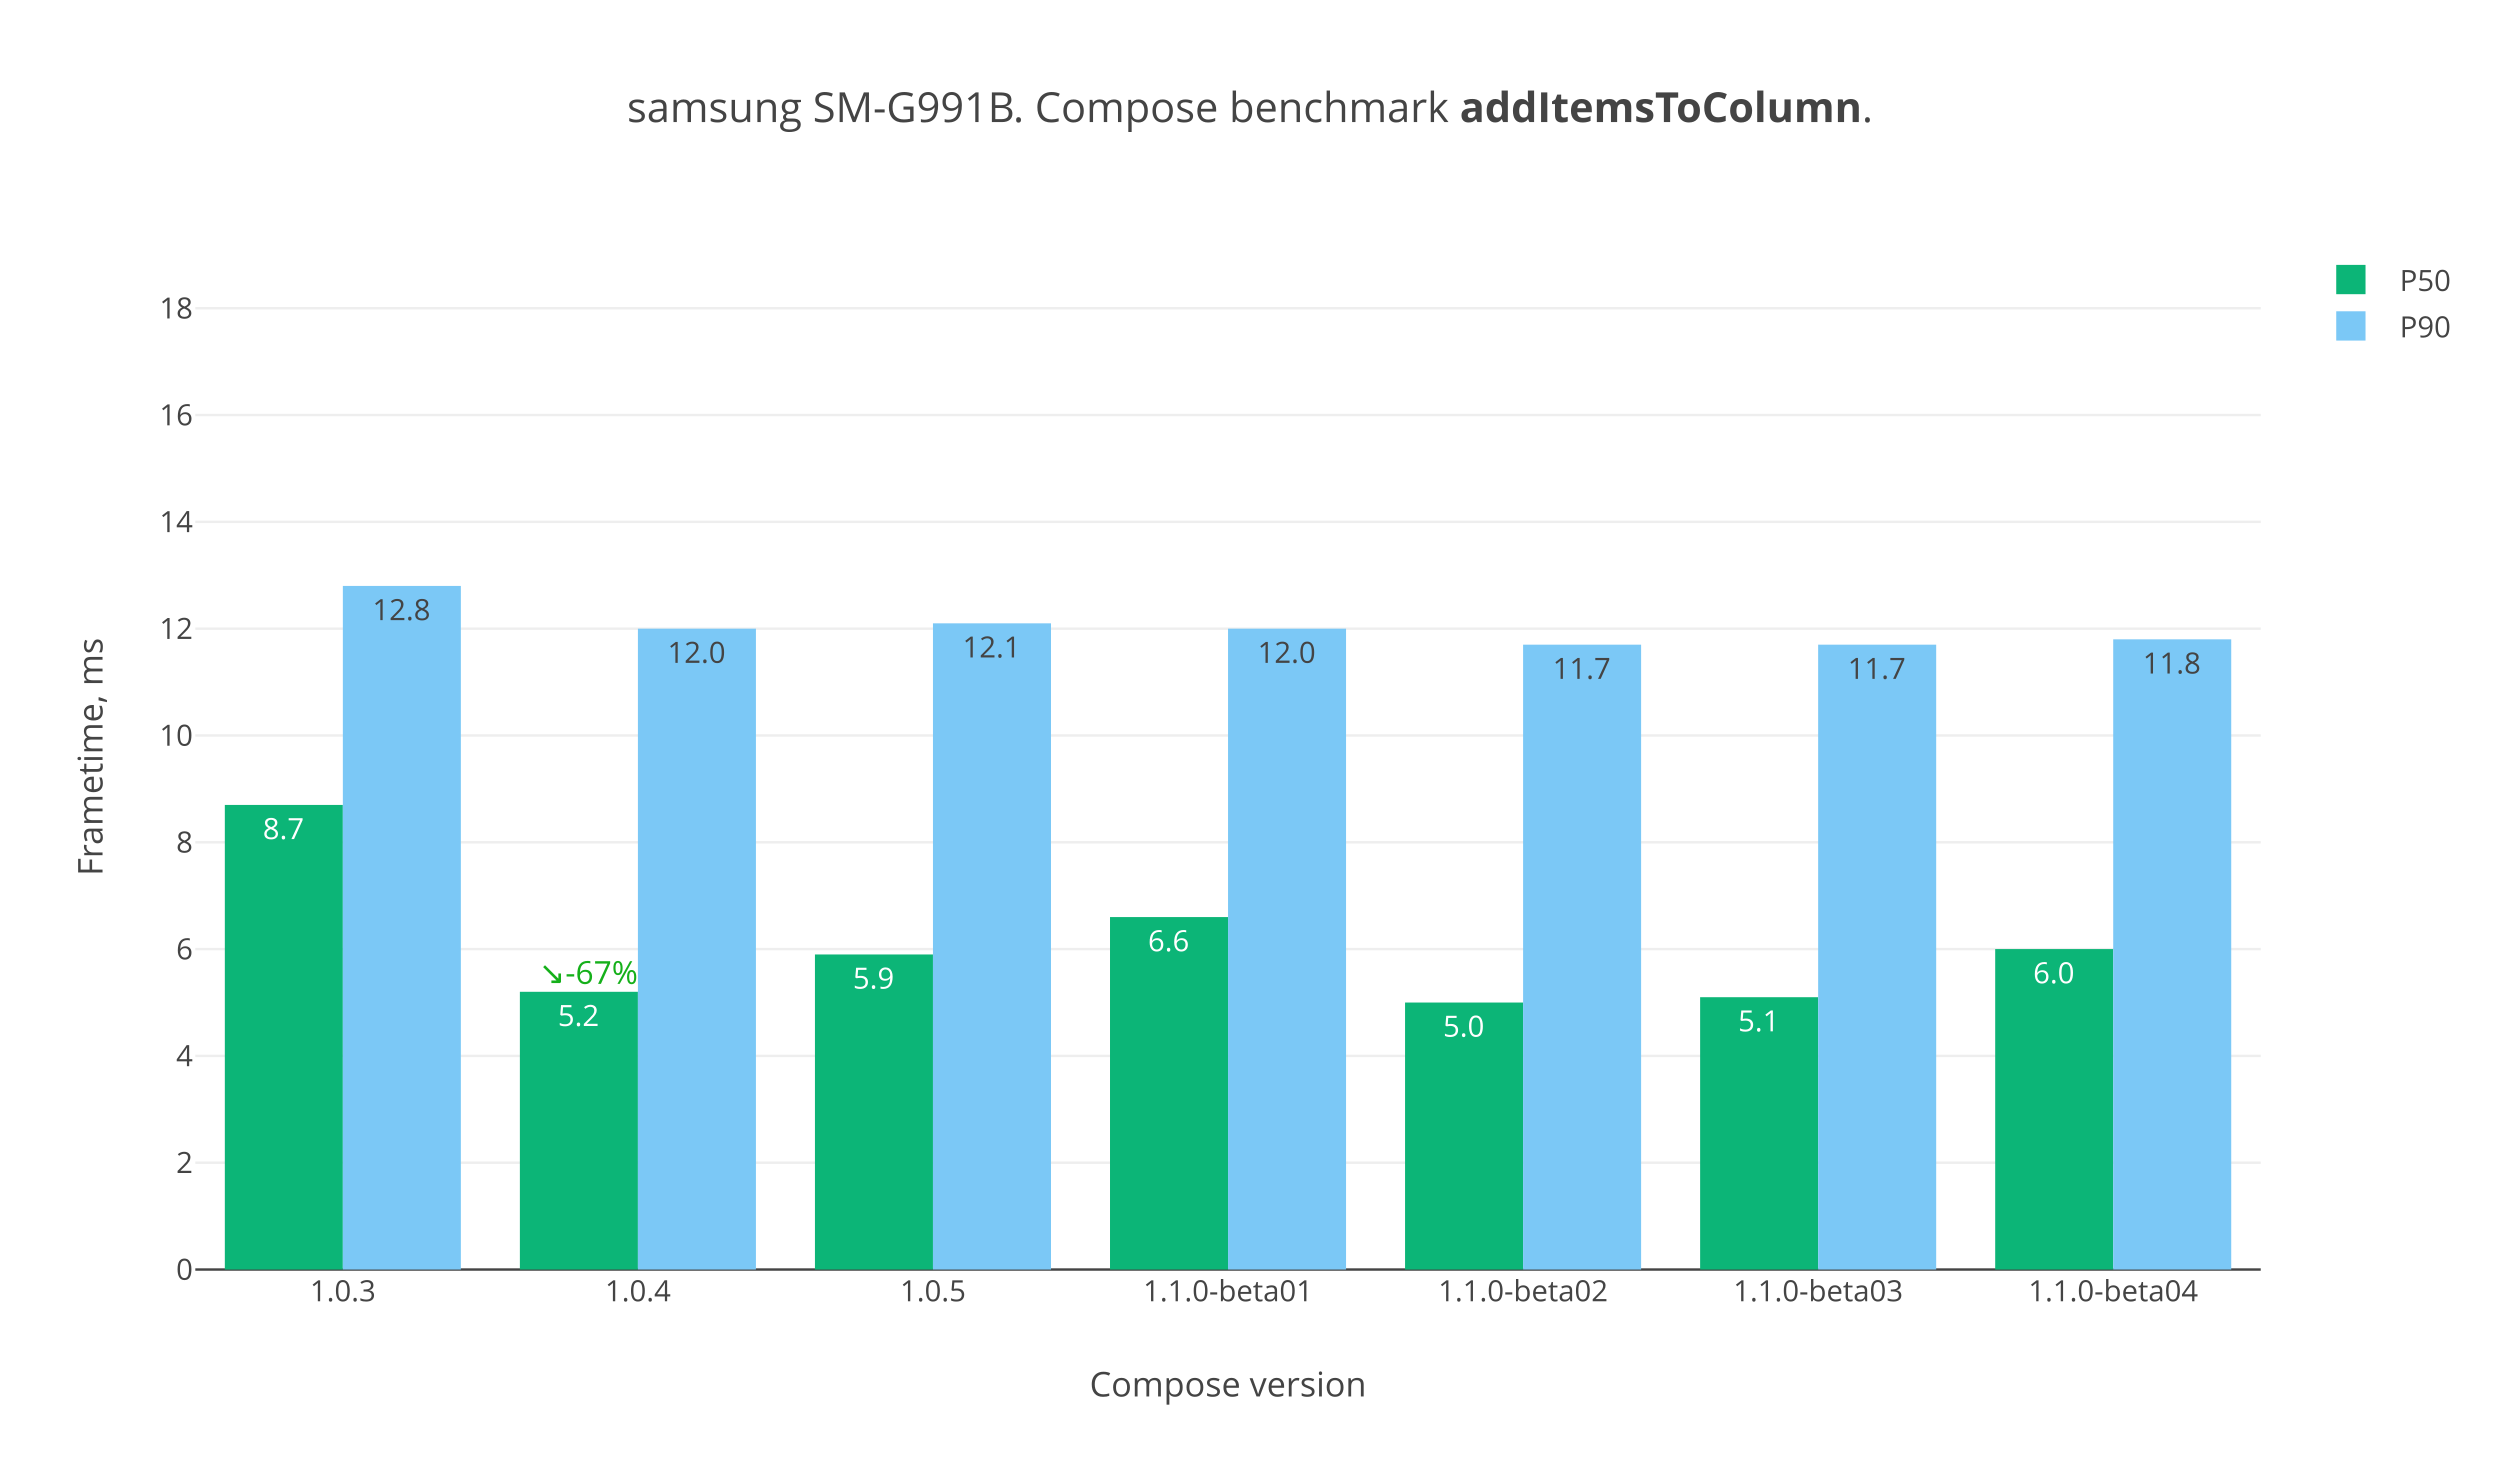
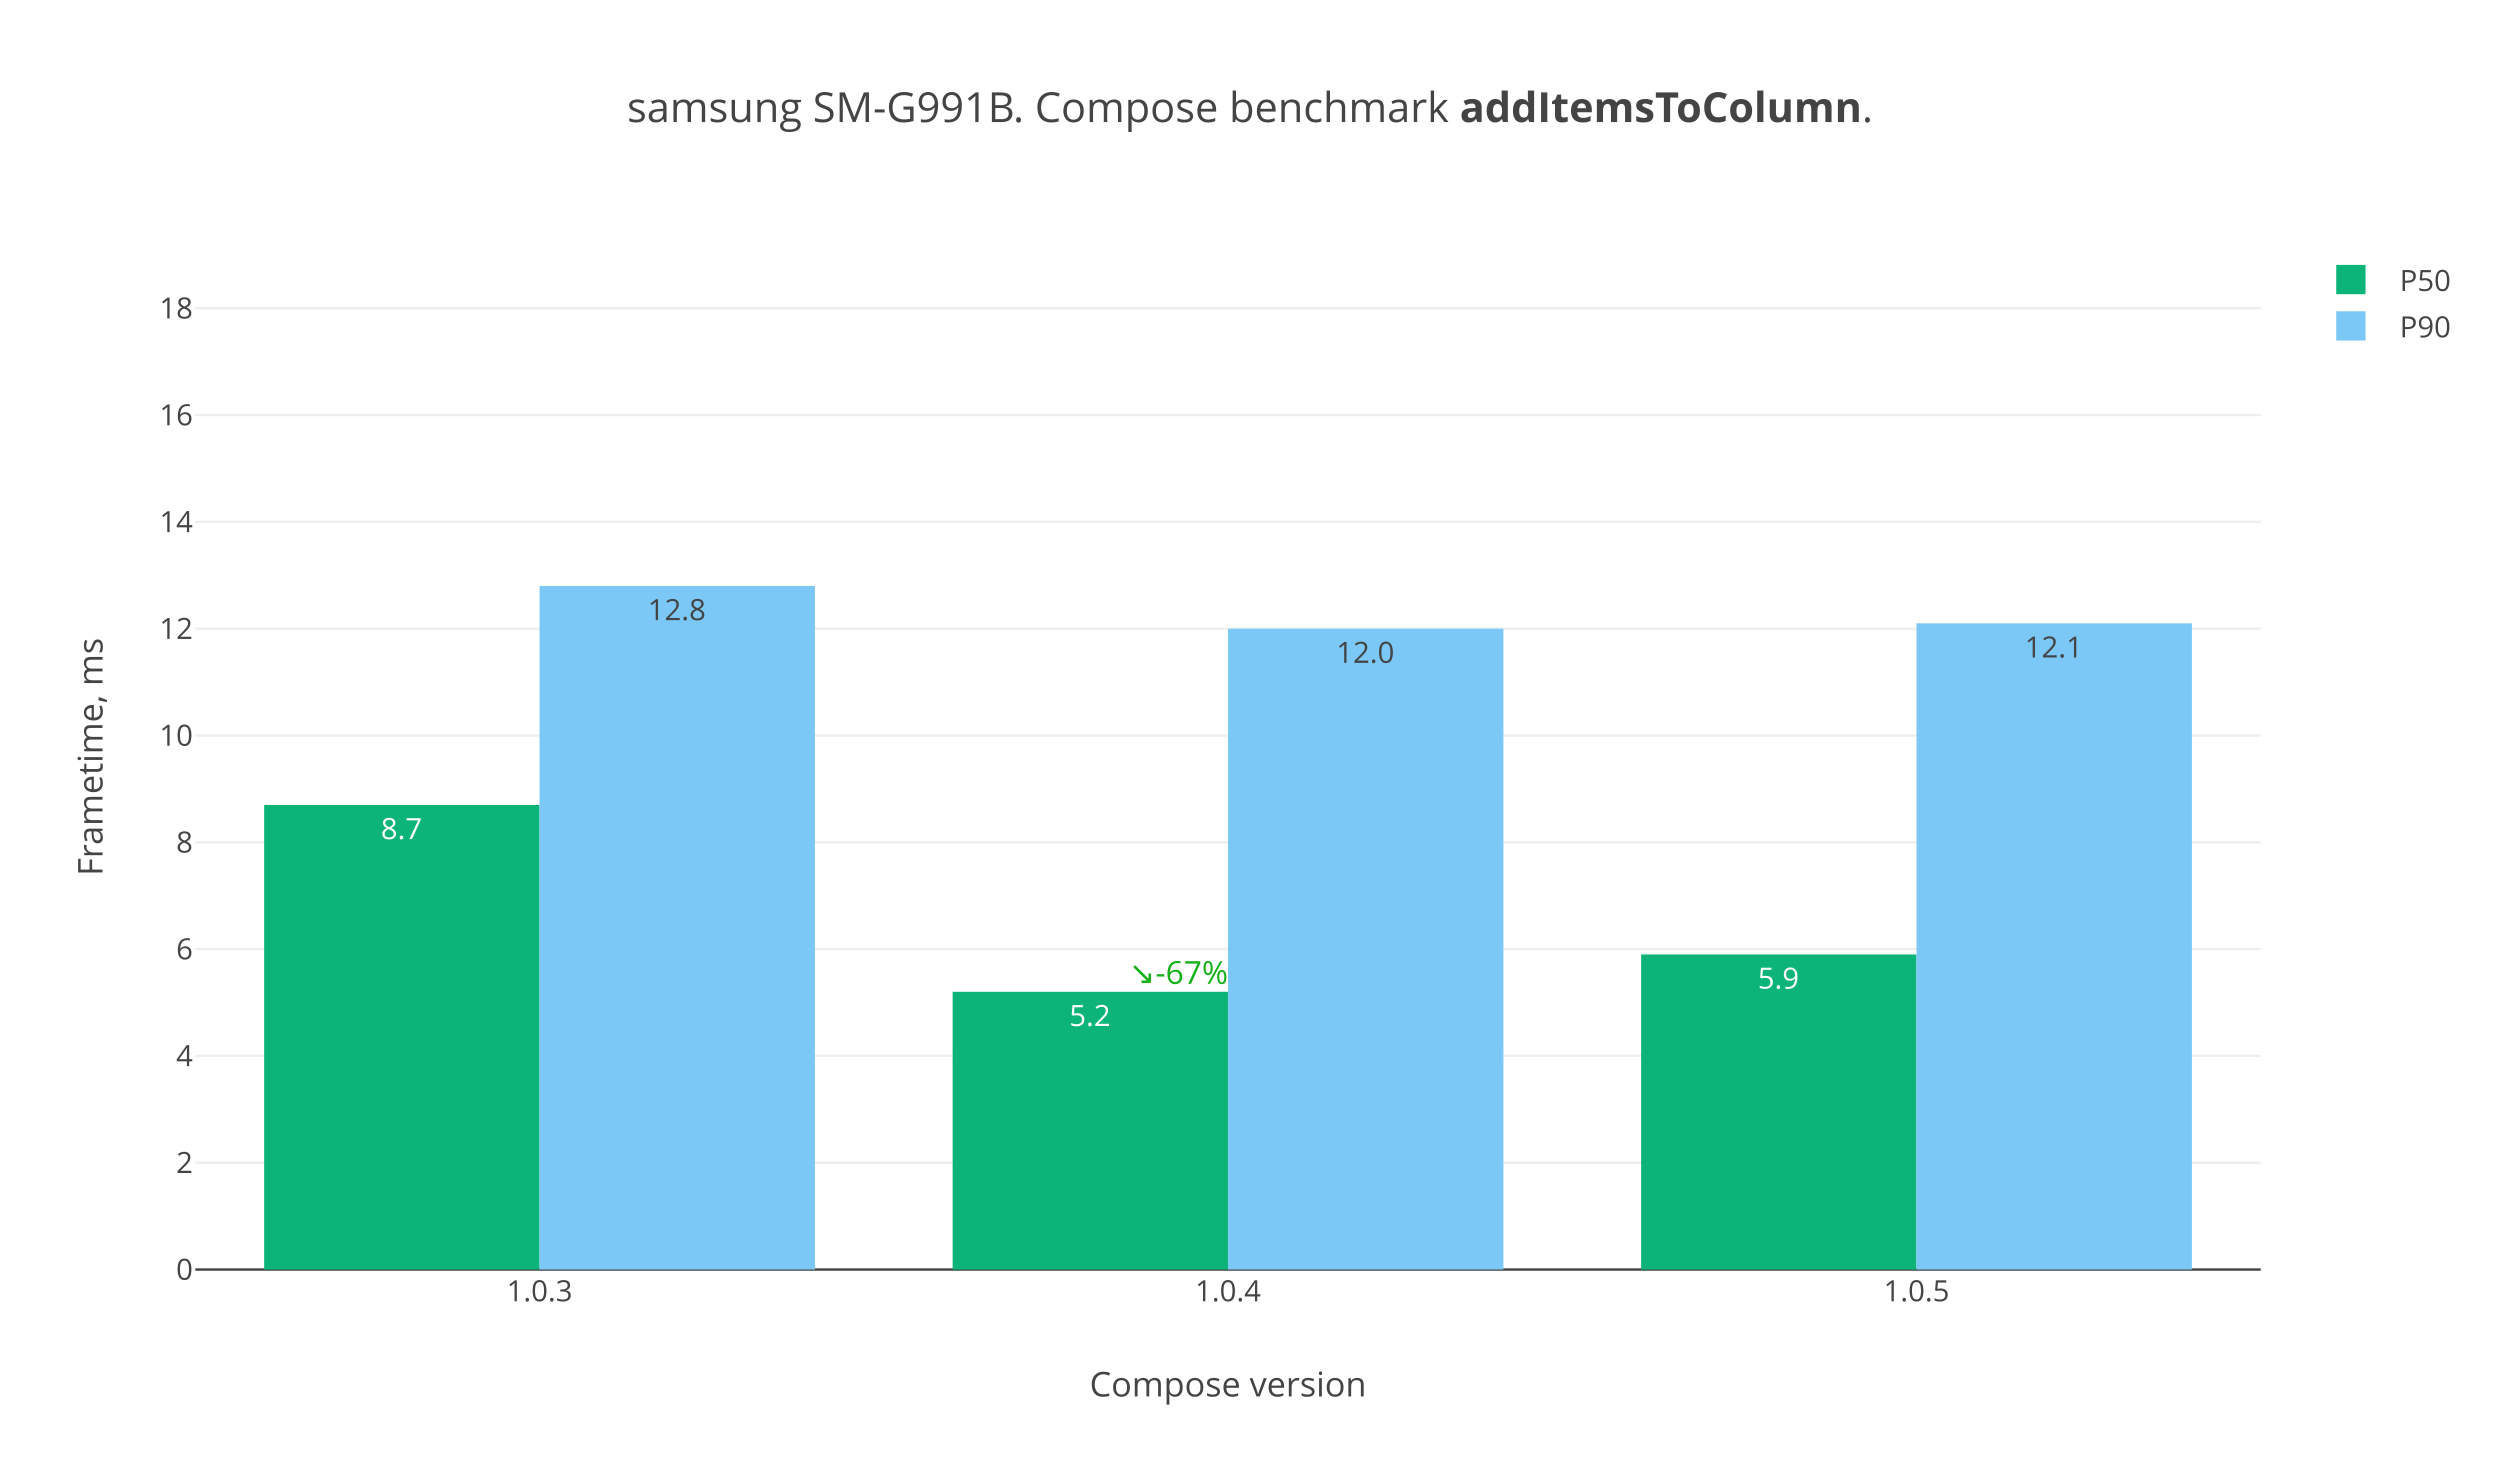
<svg xmlns="http://www.w3.org/2000/svg" class="main-svg" width="1024" height="600" style="" viewBox="0 0 1024 600">
  <rect x="0" y="0" width="1024" height="600" style="fill: rgb(255, 255, 255); fill-opacity: 1;" />
-   <defs id="defs-2bba15">
+   <defs id="defs-73eaaa">
    <g class="clips">
-       <clipPath id="clip2bba15xyplot" class="plotclip">
+       <clipPath id="clip73eaaaxyplot" class="plotclip">
        <rect width="846" height="420" />
      </clipPath>
-       <clipPath class="axesclip" id="clip2bba15x">
+       <clipPath class="axesclip" id="clip73eaaax">
        <rect x="80" y="0" width="846" height="600" />
      </clipPath>
-       <clipPath class="axesclip" id="clip2bba15y">
+       <clipPath class="axesclip" id="clip73eaaay">
        <rect x="0" y="100" width="1024" height="420" />
      </clipPath>
-       <clipPath class="axesclip" id="clip2bba15xy">
+       <clipPath class="axesclip" id="clip73eaaaxy">
        <rect x="80" y="100" width="846" height="420" />
      </clipPath>
    </g>
    <g class="gradients" />
  </defs>
  <g class="bglayer" />
  <g class="layer-below">
    <g class="imagelayer" />
    <g class="shapelayer" />
  </g>
  <g class="cartesianlayer">
    <g class="subplot xy">
      <g class="layer-subplot">
        <g class="shapelayer" />
        <g class="imagelayer" />
      </g>
      <g class="gridlayer">
        <g class="x" />
        <g class="y">
          <path class="ygrid crisp" transform="translate(0,476.25)" d="M80,0h846" style="stroke: rgb(238, 238, 238); stroke-opacity: 1; stroke-width: 1px;" />
          <path class="ygrid crisp" transform="translate(0,432.5)" d="M80,0h846" style="stroke: rgb(238, 238, 238); stroke-opacity: 1; stroke-width: 1px;" />
          <path class="ygrid crisp" transform="translate(0,388.75)" d="M80,0h846" style="stroke: rgb(238, 238, 238); stroke-opacity: 1; stroke-width: 1px;" />
          <path class="ygrid crisp" transform="translate(0,345)" d="M80,0h846" style="stroke: rgb(238, 238, 238); stroke-opacity: 1; stroke-width: 1px;" />
          <path class="ygrid crisp" transform="translate(0,301.25)" d="M80,0h846" style="stroke: rgb(238, 238, 238); stroke-opacity: 1; stroke-width: 1px;" />
          <path class="ygrid crisp" transform="translate(0,257.5)" d="M80,0h846" style="stroke: rgb(238, 238, 238); stroke-opacity: 1; stroke-width: 1px;" />
          <path class="ygrid crisp" transform="translate(0,213.75)" d="M80,0h846" style="stroke: rgb(238, 238, 238); stroke-opacity: 1; stroke-width: 1px;" />
          <path class="ygrid crisp" transform="translate(0,170)" d="M80,0h846" style="stroke: rgb(238, 238, 238); stroke-opacity: 1; stroke-width: 1px;" />
          <path class="ygrid crisp" transform="translate(0,126.25)" d="M80,0h846" style="stroke: rgb(238, 238, 238); stroke-opacity: 1; stroke-width: 1px;" />
        </g>
      </g>
      <g class="zerolinelayer">
        <path class="yzl zl crisp" transform="translate(0,520)" d="M80,0h846" style="stroke: rgb(68, 68, 68); stroke-opacity: 1; stroke-width: 1px;" />
      </g>
      <path class="xlines-below" />
      <path class="ylines-below" />
      <g class="overlines-below" />
      <g class="xaxislayer-below" />
      <g class="yaxislayer-below" />
      <g class="overaxes-below" />
-       <g class="plot" transform="translate(80,100)" clip-path="url('#clip2bba15xyplot')">
+       <g class="plot" transform="translate(80,100)" clip-path="url('#clip73eaaaxyplot')">
        <g class="barlayer mlayer">
          <g class="trace bars" style="opacity: 1;">
            <g class="points">
              <g class="point">
-                 <path d="M12.09,420V229.69H60.43V420Z" style="vector-effect: non-scaling-stroke; opacity: 1; stroke-width: 0px; fill: rgb(12, 181, 119); fill-opacity: 1;" />
-                 <text class="bartext bartext-inside" text-anchor="middle" data-notex="1" x="0" y="0" style="font-family: 'Open Sans', verdana, arial, sans-serif; font-size: 12px; fill: rgb(255, 255, 255); fill-opacity: 1; white-space: pre;" transform="translate(36.09594,243.69)">8.7</text>
-               </g>
-               <g class="point">
-                 <path d="M132.94,420V306.25H181.29V420Z" style="vector-effect: non-scaling-stroke; opacity: 1; stroke-width: 0px; fill: rgb(12, 181, 119); fill-opacity: 1;" />
-                 <text class="bartext bartext-inside" text-anchor="middle" data-notex="1" x="0" y="0" style="font-family: 'Open Sans', verdana, arial, sans-serif; font-size: 12px; fill: rgb(255, 255, 255); fill-opacity: 1; white-space: pre;" transform="translate(156.9509,320.25)">5.2</text>
-               </g>
-               <g class="point">
-                 <path d="M253.8,420V290.94H302.14V420Z" style="vector-effect: non-scaling-stroke; opacity: 1; stroke-width: 0px; fill: rgb(12, 181, 119); fill-opacity: 1;" />
-                 <text class="bartext bartext-inside" text-anchor="middle" data-notex="1" x="0" y="0" style="font-family: 'Open Sans', verdana, arial, sans-serif; font-size: 12px; fill: rgb(255, 255, 255); fill-opacity: 1; white-space: pre;" transform="translate(277.8059,304.94)">5.9</text>
-               </g>
-               <g class="point">
-                 <path d="M374.66,420V275.63H423V420Z" style="vector-effect: non-scaling-stroke; opacity: 1; stroke-width: 0px; fill: rgb(12, 181, 119); fill-opacity: 1;" />
-                 <text class="bartext bartext-inside" text-anchor="middle" data-notex="1" x="0" y="0" style="font-family: 'Open Sans', verdana, arial, sans-serif; font-size: 12px; fill: rgb(255, 255, 255); fill-opacity: 1; white-space: pre;" transform="translate(398.6659,289.63)">6.6</text>
-               </g>
-               <g class="point">
-                 <path d="M495.51,420V310.63H543.86V420Z" style="vector-effect: non-scaling-stroke; opacity: 1; stroke-width: 0px; fill: rgb(12, 181, 119); fill-opacity: 1;" />
-                 <text class="bartext bartext-inside" text-anchor="middle" data-notex="1" x="0" y="0" style="font-family: 'Open Sans', verdana, arial, sans-serif; font-size: 12px; fill: rgb(255, 255, 255); fill-opacity: 1; white-space: pre;" transform="translate(519.5209,324.63)">5.0</text>
-               </g>
-               <g class="point">
-                 <path d="M616.37,420V308.44H664.71V420Z" style="vector-effect: non-scaling-stroke; opacity: 1; stroke-width: 0px; fill: rgb(12, 181, 119); fill-opacity: 1;" />
-                 <text class="bartext bartext-inside" text-anchor="middle" data-notex="1" x="0" y="0" style="font-family: 'Open Sans', verdana, arial, sans-serif; font-size: 12px; fill: rgb(255, 255, 255); fill-opacity: 1; white-space: pre;" transform="translate(640.3759,322.44)">5.1</text>
-               </g>
-               <g class="point">
-                 <path d="M737.23,420V288.75H785.57V420Z" style="vector-effect: non-scaling-stroke; opacity: 1; stroke-width: 0px; fill: rgb(12, 181, 119); fill-opacity: 1;" />
-                 <text class="bartext bartext-inside" text-anchor="middle" data-notex="1" x="0" y="0" style="font-family: 'Open Sans', verdana, arial, sans-serif; font-size: 12px; fill: rgb(255, 255, 255); fill-opacity: 1; white-space: pre;" transform="translate(761.2359,302.75)">6.0</text>
+                 <path d="M28.2,420V229.69H141V420Z" style="vector-effect: non-scaling-stroke; opacity: 1; stroke-width: 0px; fill: rgb(12, 181, 119); fill-opacity: 1;" />
+                 <text class="bartext bartext-inside" text-anchor="middle" data-notex="1" x="0" y="0" style="font-family: 'Open Sans', verdana, arial, sans-serif; font-size: 12px; fill: rgb(255, 255, 255); fill-opacity: 1; white-space: pre;" transform="translate(84.43594,243.69)">8.7</text>
+               </g>
+               <g class="point">
+                 <path d="M310.2,420V306.25H423V420Z" style="vector-effect: non-scaling-stroke; opacity: 1; stroke-width: 0px; fill: rgb(12, 181, 119); fill-opacity: 1;" />
+                 <text class="bartext bartext-inside" text-anchor="middle" data-notex="1" x="0" y="0" style="font-family: 'Open Sans', verdana, arial, sans-serif; font-size: 12px; fill: rgb(255, 255, 255); fill-opacity: 1; white-space: pre;" transform="translate(366.4359,320.25)">5.2</text>
+               </g>
+               <g class="point">
+                 <path d="M592.2,420V290.94H705V420Z" style="vector-effect: non-scaling-stroke; opacity: 1; stroke-width: 0px; fill: rgb(12, 181, 119); fill-opacity: 1;" />
+                 <text class="bartext bartext-inside" text-anchor="middle" data-notex="1" x="0" y="0" style="font-family: 'Open Sans', verdana, arial, sans-serif; font-size: 12px; fill: rgb(255, 255, 255); fill-opacity: 1; white-space: pre;" transform="translate(648.4359,304.94)">5.9</text>
              </g>
            </g>
          </g>
          <g class="trace bars" style="opacity: 1;">
            <g class="points">
              <g class="point">
-                 <path d="M60.43,420V140H108.77V420Z" style="vector-effect: non-scaling-stroke; opacity: 1; stroke-width: 0px; fill: rgb(123, 200, 246); fill-opacity: 1;" />
-                 <text class="bartext bartext-inside" text-anchor="middle" data-notex="1" x="0" y="0" style="font-family: 'Open Sans', verdana, arial, sans-serif; font-size: 12px; fill: rgb(68, 68, 68); fill-opacity: 1; white-space: pre;" transform="translate(84.43594,154)">12.8</text>
-               </g>
-               <g class="point">
-                 <path d="M181.29,420V157.5H229.63V420Z" style="vector-effect: non-scaling-stroke; opacity: 1; stroke-width: 0px; fill: rgb(123, 200, 246); fill-opacity: 1;" />
-                 <text class="bartext bartext-inside" text-anchor="middle" data-notex="1" x="0" y="0" style="font-family: 'Open Sans', verdana, arial, sans-serif; font-size: 12px; fill: rgb(68, 68, 68); fill-opacity: 1; white-space: pre;" transform="translate(205.2959,171.5)">12.0</text>
-               </g>
-               <g class="point">
-                 <path d="M302.14,420V155.31H350.49V420Z" style="vector-effect: non-scaling-stroke; opacity: 1; stroke-width: 0px; fill: rgb(123, 200, 246); fill-opacity: 1;" />
-                 <text class="bartext bartext-inside" text-anchor="middle" data-notex="1" x="0" y="0" style="font-family: 'Open Sans', verdana, arial, sans-serif; font-size: 12px; fill: rgb(68, 68, 68); fill-opacity: 1; white-space: pre;" transform="translate(326.1509,169.31)">12.1</text>
-               </g>
-               <g class="point">
-                 <path d="M423,420V157.5H471.34V420Z" style="vector-effect: non-scaling-stroke; opacity: 1; stroke-width: 0px; fill: rgb(123, 200, 246); fill-opacity: 1;" />
-                 <text class="bartext bartext-inside" text-anchor="middle" data-notex="1" x="0" y="0" style="font-family: 'Open Sans', verdana, arial, sans-serif; font-size: 12px; fill: rgb(68, 68, 68); fill-opacity: 1; white-space: pre;" transform="translate(447.0059,171.5)">12.0</text>
-               </g>
-               <g class="point">
-                 <path d="M543.86,420V164.06H592.2V420Z" style="vector-effect: non-scaling-stroke; opacity: 1; stroke-width: 0px; fill: rgb(123, 200, 246); fill-opacity: 1;" />
-                 <text class="bartext bartext-inside" text-anchor="middle" data-notex="1" x="0" y="0" style="font-family: 'Open Sans', verdana, arial, sans-serif; font-size: 12px; fill: rgb(68, 68, 68); fill-opacity: 1; white-space: pre;" transform="translate(567.8659,178.06)">11.7</text>
-               </g>
-               <g class="point">
-                 <path d="M664.71,420V164.06H713.06V420Z" style="vector-effect: non-scaling-stroke; opacity: 1; stroke-width: 0px; fill: rgb(123, 200, 246); fill-opacity: 1;" />
-                 <text class="bartext bartext-inside" text-anchor="middle" data-notex="1" x="0" y="0" style="font-family: 'Open Sans', verdana, arial, sans-serif; font-size: 12px; fill: rgb(68, 68, 68); fill-opacity: 1; white-space: pre;" transform="translate(688.7209,178.06)">11.7</text>
-               </g>
-               <g class="point">
-                 <path d="M785.57,420V161.88H833.91V420Z" style="vector-effect: non-scaling-stroke; opacity: 1; stroke-width: 0px; fill: rgb(123, 200, 246); fill-opacity: 1;" />
-                 <text class="bartext bartext-inside" text-anchor="middle" data-notex="1" x="0" y="0" style="font-family: 'Open Sans', verdana, arial, sans-serif; font-size: 12px; fill: rgb(68, 68, 68); fill-opacity: 1; white-space: pre;" transform="translate(809.5759,175.88)">11.8</text>
+                 <path d="M141,420V140H253.8V420Z" style="vector-effect: non-scaling-stroke; opacity: 1; stroke-width: 0px; fill: rgb(123, 200, 246); fill-opacity: 1;" />
+                 <text class="bartext bartext-inside" text-anchor="middle" data-notex="1" x="0" y="0" style="font-family: 'Open Sans', verdana, arial, sans-serif; font-size: 12px; fill: rgb(68, 68, 68); fill-opacity: 1; white-space: pre;" transform="translate(197.2359,154)">12.8</text>
+               </g>
+               <g class="point">
+                 <path d="M423,420V157.5H535.8V420Z" style="vector-effect: non-scaling-stroke; opacity: 1; stroke-width: 0px; fill: rgb(123, 200, 246); fill-opacity: 1;" />
+                 <text class="bartext bartext-inside" text-anchor="middle" data-notex="1" x="0" y="0" style="font-family: 'Open Sans', verdana, arial, sans-serif; font-size: 12px; fill: rgb(68, 68, 68); fill-opacity: 1; white-space: pre;" transform="translate(479.2359,171.5)">12.0</text>
+               </g>
+               <g class="point">
+                 <path d="M705,420V155.31H817.8V420Z" style="vector-effect: non-scaling-stroke; opacity: 1; stroke-width: 0px; fill: rgb(123, 200, 246); fill-opacity: 1;" />
+                 <text class="bartext bartext-inside" text-anchor="middle" data-notex="1" x="0" y="0" style="font-family: 'Open Sans', verdana, arial, sans-serif; font-size: 12px; fill: rgb(68, 68, 68); fill-opacity: 1; white-space: pre;" transform="translate(761.2359,169.31)">12.1</text>
              </g>
            </g>
          </g>
        </g>
        <g class="scatterlayer mlayer">
-           <g class="trace scatter tracef720a3" style="stroke-miterlimit: 2; opacity: 1;">
+           <g class="trace scatter trace8d5520" style="stroke-miterlimit: 2; opacity: 1;">
            <g class="fills" />
            <g class="errorbars" />
            <g class="lines" />
            <g class="points" />
            <g class="text">
              <g class="textpoint" />
              <g class="textpoint" transform="translate(0,-3.25)">
-                 <text x="181.29" y="306.25" text-anchor="end" style="font-family: 'Open Sans', verdana, arial, sans-serif; font-size: 13px; fill: rgb(21, 176, 26); fill-opacity: 1; white-space: pre;">↘-67%</text>
-               </g>
-               <g class="textpoint" />
-               <g class="textpoint" />
-               <g class="textpoint" />
-               <g class="textpoint" />
-               <g class="textpoint" />
-             </g>
-           </g>
-           <g class="trace scatter trace71aedd" style="stroke-miterlimit: 2; opacity: 1;">
+                 <text x="423" y="306.25" text-anchor="end" style="font-family: 'Open Sans', verdana, arial, sans-serif; font-size: 13px; fill: rgb(21, 176, 26); fill-opacity: 1; white-space: pre;">↘-67%</text>
+               </g>
+               <g class="textpoint" />
+             </g>
+           </g>
+           <g class="trace scatter tracef544df" style="stroke-miterlimit: 2; opacity: 1;">
            <g class="fills" />
            <g class="errorbars" />
            <g class="lines" />
            <g class="points" />
            <g class="text">
-               <g class="textpoint" />
-               <g class="textpoint" />
-               <g class="textpoint" />
-               <g class="textpoint" />
              <g class="textpoint" />
              <g class="textpoint" />
              <g class="textpoint" />
            </g>
          </g>
        </g>
      </g>
      <g class="overplot" />
      <path class="xlines-above crisp" style="fill: none;" d="M0,0" />
      <path class="ylines-above crisp" style="fill: none;" d="M0,0" />
      <g class="overlines-above" />
      <g class="xaxislayer-above">
        <g class="xtick">
-           <text text-anchor="middle" x="0" y="533" transform="translate(140.43,0)" style="font-family: 'Open Sans', verdana, arial, sans-serif; font-size: 12px; fill: rgb(68, 68, 68); fill-opacity: 1; white-space: pre;">1.0.3</text>
+           <text text-anchor="middle" x="0" y="533" transform="translate(221,0)" style="font-family: 'Open Sans', verdana, arial, sans-serif; font-size: 12px; fill: rgb(68, 68, 68); fill-opacity: 1; white-space: pre;">1.0.3</text>
        </g>
        <g class="xtick">
-           <text text-anchor="middle" x="0" y="533" transform="translate(261.29,0)" style="font-family: 'Open Sans', verdana, arial, sans-serif; font-size: 12px; fill: rgb(68, 68, 68); fill-opacity: 1; white-space: pre;">1.0.4</text>
+           <text text-anchor="middle" x="0" y="533" transform="translate(503,0)" style="font-family: 'Open Sans', verdana, arial, sans-serif; font-size: 12px; fill: rgb(68, 68, 68); fill-opacity: 1; white-space: pre;">1.0.4</text>
        </g>
        <g class="xtick">
-           <text text-anchor="middle" x="0" y="533" transform="translate(382.14,0)" style="font-family: 'Open Sans', verdana, arial, sans-serif; font-size: 12px; fill: rgb(68, 68, 68); fill-opacity: 1; white-space: pre;">1.0.5</text>
-         </g>
-         <g class="xtick">
-           <text text-anchor="middle" x="0" y="533" transform="translate(503,0)" style="font-family: 'Open Sans', verdana, arial, sans-serif; font-size: 12px; fill: rgb(68, 68, 68); fill-opacity: 1; white-space: pre;">1.1.0-beta01</text>
-         </g>
-         <g class="xtick">
-           <text text-anchor="middle" x="0" y="533" transform="translate(623.86,0)" style="font-family: 'Open Sans', verdana, arial, sans-serif; font-size: 12px; fill: rgb(68, 68, 68); fill-opacity: 1; white-space: pre;">1.1.0-beta02</text>
-         </g>
-         <g class="xtick">
-           <text text-anchor="middle" x="0" y="533" transform="translate(744.71,0)" style="font-family: 'Open Sans', verdana, arial, sans-serif; font-size: 12px; fill: rgb(68, 68, 68); fill-opacity: 1; white-space: pre;">1.1.0-beta03</text>
-         </g>
-         <g class="xtick">
-           <text text-anchor="middle" x="0" y="533" transform="translate(865.57,0)" style="font-family: 'Open Sans', verdana, arial, sans-serif; font-size: 12px; fill: rgb(68, 68, 68); fill-opacity: 1; white-space: pre;">1.1.0-beta04</text>
+           <text text-anchor="middle" x="0" y="533" transform="translate(785,0)" style="font-family: 'Open Sans', verdana, arial, sans-serif; font-size: 12px; fill: rgb(68, 68, 68); fill-opacity: 1; white-space: pre;">1.0.5</text>
        </g>
      </g>
      <g class="yaxislayer-above">
        <g class="ytick">
          <text text-anchor="end" x="79" y="4.2" transform="translate(0,520)" style="font-family: 'Open Sans', verdana, arial, sans-serif; font-size: 12px; fill: rgb(68, 68, 68); fill-opacity: 1; white-space: pre;">0</text>
        </g>
        <g class="ytick">
          <text text-anchor="end" x="79" y="4.2" transform="translate(0,476.25)" style="font-family: 'Open Sans', verdana, arial, sans-serif; font-size: 12px; fill: rgb(68, 68, 68); fill-opacity: 1; white-space: pre;">2</text>
        </g>
        <g class="ytick">
          <text text-anchor="end" x="79" y="4.2" transform="translate(0,432.5)" style="font-family: 'Open Sans', verdana, arial, sans-serif; font-size: 12px; fill: rgb(68, 68, 68); fill-opacity: 1; white-space: pre;">4</text>
        </g>
        <g class="ytick">
          <text text-anchor="end" x="79" y="4.2" transform="translate(0,388.75)" style="font-family: 'Open Sans', verdana, arial, sans-serif; font-size: 12px; fill: rgb(68, 68, 68); fill-opacity: 1; white-space: pre;">6</text>
        </g>
        <g class="ytick">
          <text text-anchor="end" x="79" y="4.2" transform="translate(0,345)" style="font-family: 'Open Sans', verdana, arial, sans-serif; font-size: 12px; fill: rgb(68, 68, 68); fill-opacity: 1; white-space: pre;">8</text>
        </g>
        <g class="ytick">
          <text text-anchor="end" x="79" y="4.2" transform="translate(0,301.25)" style="font-family: 'Open Sans', verdana, arial, sans-serif; font-size: 12px; fill: rgb(68, 68, 68); fill-opacity: 1; white-space: pre;">10</text>
        </g>
        <g class="ytick">
          <text text-anchor="end" x="79" y="4.2" transform="translate(0,257.5)" style="font-family: 'Open Sans', verdana, arial, sans-serif; font-size: 12px; fill: rgb(68, 68, 68); fill-opacity: 1; white-space: pre;">12</text>
        </g>
        <g class="ytick">
          <text text-anchor="end" x="79" y="4.2" transform="translate(0,213.75)" style="font-family: 'Open Sans', verdana, arial, sans-serif; font-size: 12px; fill: rgb(68, 68, 68); fill-opacity: 1; white-space: pre;">14</text>
        </g>
        <g class="ytick">
          <text text-anchor="end" x="79" y="4.2" transform="translate(0,170)" style="font-family: 'Open Sans', verdana, arial, sans-serif; font-size: 12px; fill: rgb(68, 68, 68); fill-opacity: 1; white-space: pre;">16</text>
        </g>
        <g class="ytick">
          <text text-anchor="end" x="79" y="4.2" transform="translate(0,126.25)" style="font-family: 'Open Sans', verdana, arial, sans-serif; font-size: 12px; fill: rgb(68, 68, 68); fill-opacity: 1; white-space: pre;">18</text>
        </g>
      </g>
      <g class="overaxes-above" />
    </g>
  </g>
  <g class="polarlayer" />
  <g class="ternarylayer" />
  <g class="geolayer" />
  <g class="funnelarealayer" />
  <g class="pielayer" />
  <g class="treemaplayer" />
  <g class="sunburstlayer" />
  <g class="glimages" />
-   <defs id="topdefs-2bba15">
+   <defs id="topdefs-73eaaa">
    <g class="clips" />
-     <clipPath id="legend2bba15">
+     <clipPath id="legend73eaaa">
      <rect width="69" height="48" x="0" y="0" />
    </clipPath>
  </defs>
  <g class="layer-above">
    <g class="imagelayer" />
    <g class="shapelayer" />
  </g>
  <g class="infolayer">
    <g class="legend" pointer-events="all" transform="translate(942.92,100)">
      <rect class="bg" shape-rendering="crispEdges" style="stroke: rgb(68, 68, 68); stroke-opacity: 1; fill: rgb(255, 255, 255); fill-opacity: 1; stroke-width: 0px;" width="69" height="48" x="0" y="0" />
-       <g class="scrollbox" transform="" clip-path="url('#legend2bba15')">
+       <g class="scrollbox" transform="" clip-path="url('#legend73eaaa')">
        <g class="groups">
          <g class="traces" style="opacity: 1;" transform="translate(0,14.5)">
            <text class="legendtext" text-anchor="start" x="40" y="4.68" style="font-family: 'Open Sans', verdana, arial, sans-serif; font-size: 12px; fill: rgb(68, 68, 68); fill-opacity: 1; white-space: pre;">P50</text>
            <g class="layers" style="opacity: 1;">
              <g class="legendfill" />
              <g class="legendlines" />
              <g class="legendsymbols">
                <g class="legendpoints">
                  <path class="legendundefined" d="M6,6H-6V-6H6Z" transform="translate(20,0)" style="stroke-width: 0px; fill: rgb(12, 181, 119); fill-opacity: 1;" />
                </g>
              </g>
            </g>
            <rect class="legendtoggle" x="0" y="-9.5" width="63.688" height="19" style="fill: rgb(0, 0, 0); fill-opacity: 0;" />
          </g>
          <g class="traces" style="opacity: 1;" transform="translate(0,33.5)">
            <text class="legendtext" text-anchor="start" x="40" y="4.68" style="font-family: 'Open Sans', verdana, arial, sans-serif; font-size: 12px; fill: rgb(68, 68, 68); fill-opacity: 1; white-space: pre;">P90</text>
            <g class="layers" style="opacity: 1;">
              <g class="legendfill" />
              <g class="legendlines" />
              <g class="legendsymbols">
                <g class="legendpoints">
                  <path class="legendundefined" d="M6,6H-6V-6H6Z" transform="translate(20,0)" style="stroke-width: 0px; fill: rgb(123, 200, 246); fill-opacity: 1;" />
                </g>
              </g>
            </g>
            <rect class="legendtoggle" x="0" y="-9.5" width="63.688" height="19" style="fill: rgb(0, 0, 0); fill-opacity: 0;" />
          </g>
        </g>
      </g>
      <rect class="scrollbar" rx="20" ry="3" width="0" height="0" style="fill: rgb(128, 139, 164); fill-opacity: 1;" x="0" y="0" />
    </g>
    <g class="g-gtitle">
      <text class="gtitle" x="512" y="50" text-anchor="middle" dy="0em" style="font-family: 'Open Sans', verdana, arial, sans-serif; font-size: 17px; fill: rgb(68, 68, 68); opacity: 1; font-weight: normal; white-space: pre;">samsung SM-G991B. Compose benchmark <tspan style="font-weight:bold">addItemsToColumn</tspan>.</text>
    </g>
    <g class="g-xtitle">
      <text class="xtitle" x="503" y="572" text-anchor="middle" style="font-family: 'Open Sans', verdana, arial, sans-serif; font-size: 14px; fill: rgb(68, 68, 68); opacity: 1; font-weight: normal; white-space: pre;">Compose version</text>
    </g>
    <g class="g-ytitle">
      <text class="ytitle" transform="rotate(-90,42,310)" x="42" y="310" text-anchor="middle" style="font-family: 'Open Sans', verdana, arial, sans-serif; font-size: 14px; fill: rgb(68, 68, 68); opacity: 1; font-weight: normal; white-space: pre;">Frametime, ms</text>
    </g>
  </g>
</svg>
